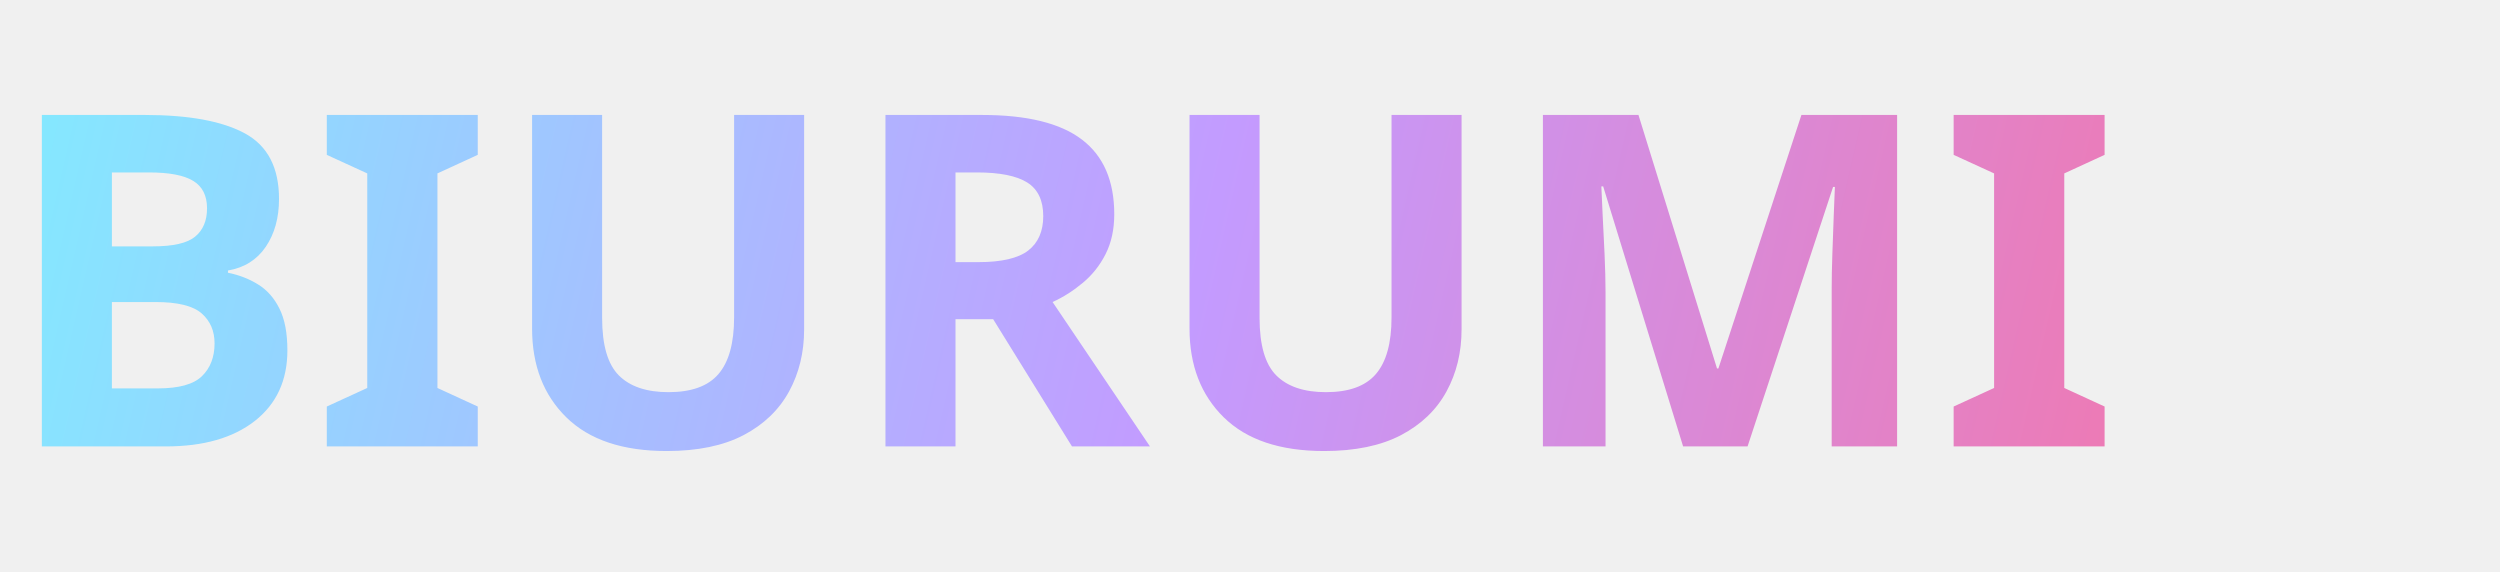
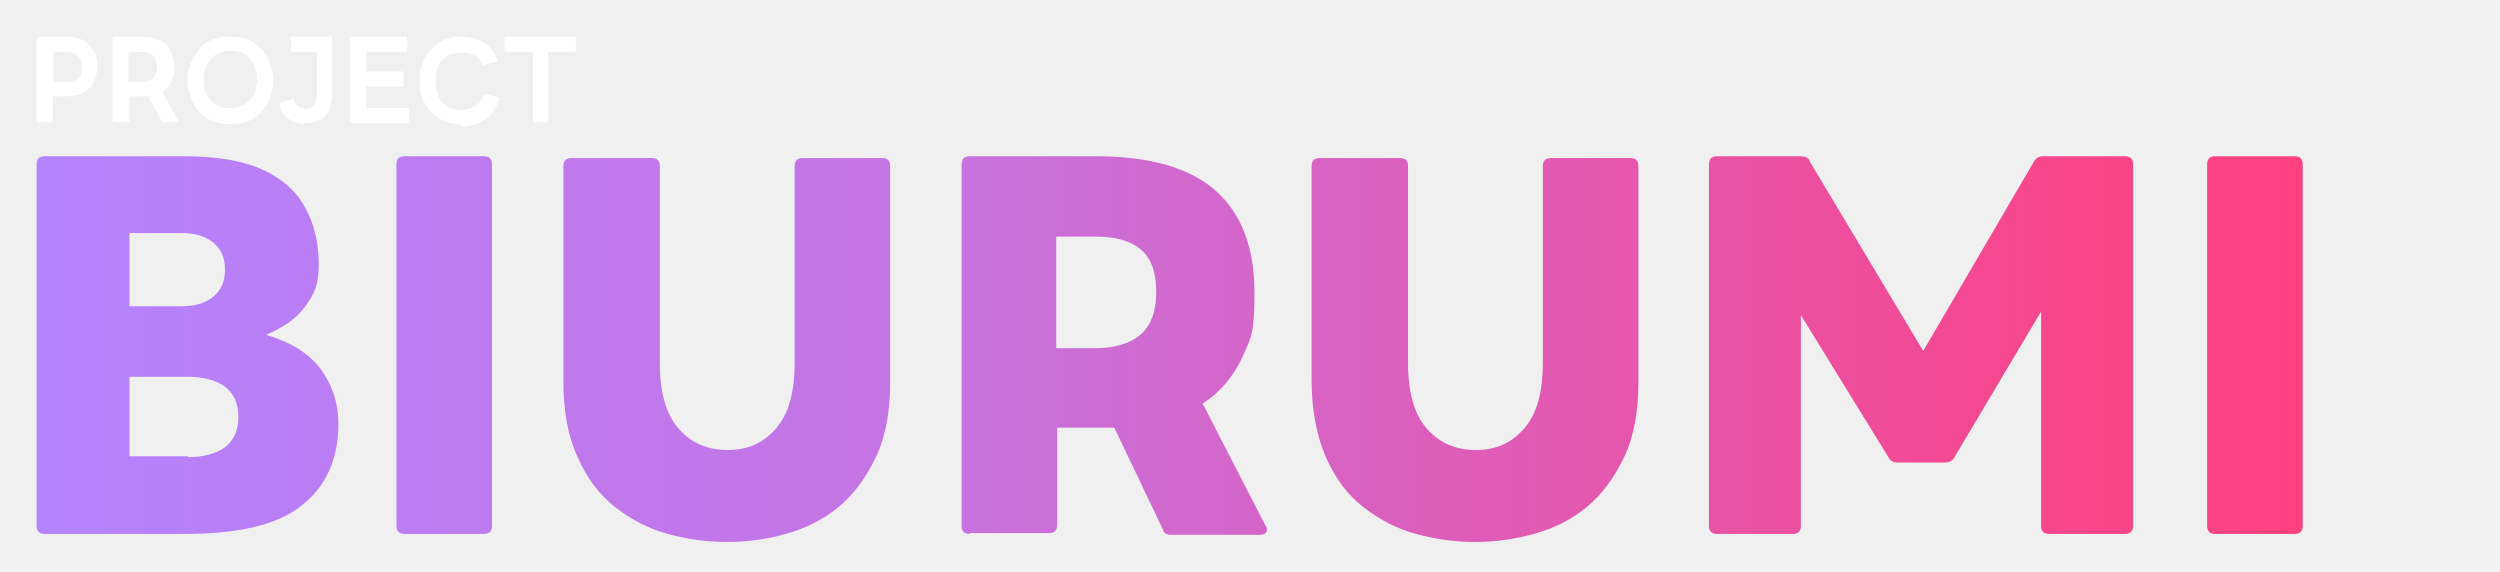
- <svg xmlns="http://www.w3.org/2000/svg" width="280" height="64" viewBox="0 0 280 64" role="img" aria-label="BIURUMI">
+ <svg xmlns="http://www.w3.org/2000/svg" id="_レイヤー_1" data-name="レイヤー_1" version="1.1" viewBox="0 0 280 64">
  <defs>
-     <linearGradient id="word" x1="0" y1="0" x2="280" y2="64" gradientUnits="userSpaceOnUse">
-       <stop offset="0" stop-color="#81ecff" />
-       <stop offset="0.48" stop-color="#c39bff" />
-       <stop offset="1" stop-color="#ff6c95" />
+     <style>
+       .st0 {
+         fill: #fff;
+       }
+ 
+       .st1 {
+         fill: url(#_名称未設定グラデーション_75);
+       }
+     </style>
+     <linearGradient id="_名称未設定グラデーション_75" data-name="名称未設定グラデーション 75" x1="4.1" y1="39.1" x2="258" y2="39.1" gradientUnits="userSpaceOnUse">
+       <stop offset="0" stop-color="#b583ff" />
+       <stop offset=".1" stop-color="#b97ef6" />
+       <stop offset=".4" stop-color="#c673e1" />
+       <stop offset=".6" stop-color="#db5fbd" />
+       <stop offset=".9" stop-color="#f8458b" />
+       <stop offset="1" stop-color="#ff4081" />
    </linearGradient>
  </defs>
-   <text x="0" y="50" fill="url(#word)" font-family="LINE Seed JP, Hiragino Sans, Yu Gothic, system-ui, sans-serif" font-size="52" font-weight="800" letter-spacing="0">BIURUMI</text>
+   <path class="st1" d="M5,59.8c-.6,0-.9-.3-.9-.9V18.4c0-.6.3-.9.9-.9h15.7c3.6,0,6.5.5,8.7,1.5,2.2,1,3.8,2.4,4.8,4.3,1,1.8,1.5,3.9,1.5,6.3s-.5,3.3-1.5,4.7c-1,1.4-2.5,2.4-4.4,3.2,2.7.8,4.7,2,6.1,3.8,1.3,1.8,2,3.8,2,6.2,0,3.9-1.4,7-4.1,9.1-2.7,2.2-7.1,3.2-13.2,3.2H5ZM20.3,34.3c1.4,0,2.6-.3,3.5-1,.9-.7,1.4-1.7,1.4-3.1s-.5-2.4-1.4-3.1c-.9-.7-2.1-1-3.5-1h-5.8v8.2h5.8ZM21.1,51.2c1.7,0,3.1-.4,4.1-1.1,1-.8,1.5-1.9,1.5-3.4s-.5-2.6-1.5-3.4c-1-.7-2.4-1.1-4.1-1.1h-6.6v8.9h6.6ZM45.3,59.8c-.6,0-.9-.3-.9-.9V18.4c0-.6.3-.9.9-.9h8.9c.6,0,.9.3.9.9v40.5c0,.6-.3.9-.9.9h-8.9ZM81.4,60.7c-2.2,0-4.4-.3-6.6-.9-2.2-.6-4.1-1.6-5.9-3s-3.2-3.3-4.2-5.6c-1.1-2.3-1.6-5.2-1.6-8.5v-24.1c0-.6.3-.9.9-.9h9c.6,0,.9.3.9.9v22c0,3.4.7,5.8,2.1,7.4,1.4,1.6,3.2,2.4,5.5,2.4s4-.8,5.4-2.4c1.4-1.6,2.1-4,2.1-7.4v-22c0-.6.3-.9.9-.9h8.9c.6,0,.9.3.9.9v24.1c0,3.4-.5,6.2-1.6,8.5-1.1,2.3-2.5,4.2-4.2,5.6s-3.7,2.4-5.9,3c-2.1.6-4.3.9-6.6.9ZM108.6,59.8c-.6,0-.9-.3-.9-.9V18.4c0-.6.3-.9.9-.9h14.1c6.1,0,10.6,1.3,13.5,3.9,2.9,2.6,4.3,6.4,4.3,11.4s-.5,5.2-1.4,7.3c-1,2.1-2.4,3.8-4.4,5.1l7,13.6c.1.1.2.3.2.5,0,.4-.3.6-.8.6h-9.9c-.6,0-.9-.2-1-.7l-5.4-11.3c-.3,0-.6,0-1,0-.3,0-.7,0-1,0h-4.4v10.9c0,.6-.3.9-.9.9h-8.8ZM122.6,39c2.2,0,3.9-.5,5.1-1.5,1.2-1,1.8-2.6,1.8-4.8s-.6-3.9-1.8-4.8c-1.2-1-2.9-1.4-5.1-1.4h-4.3v12.5h4.3ZM165.2,60.7c-2.2,0-4.4-.3-6.6-.9-2.2-.6-4.1-1.6-5.9-3s-3.2-3.3-4.2-5.6-1.6-5.2-1.6-8.5v-24.1c0-.6.3-.9.9-.9h9c.6,0,.9.3.9.9v22c0,3.4.7,5.8,2.1,7.4s3.2,2.4,5.5,2.4,4-.8,5.4-2.4c1.4-1.6,2.1-4,2.1-7.4v-22c0-.6.3-.9.9-.9h8.9c.6,0,.9.3.9.9v24.1c0,3.4-.5,6.2-1.6,8.5-1.1,2.3-2.5,4.2-4.2,5.6s-3.7,2.4-5.9,3-4.3.9-6.6.9ZM192.3,59.8c-.6,0-.9-.3-.9-.9V18.4c0-.6.3-.9.9-.9h9.4c.5,0,.9.2,1,.6l12.7,21.2,12.4-21.2c.2-.4.6-.6,1-.6h9.2c.6,0,.9.3.9.9v40.5c0,.6-.3.9-.9.9h-8.5c-.6,0-.9-.3-.9-.9v-24l-9.7,16.3c-.2.4-.6.6-1,.6h-5.4c-.5,0-.8-.2-1-.6l-9.8-15.9v23.6c0,.6-.3.9-.9.9h-8.5ZM248.1,59.8c-.6,0-.9-.3-.9-.9V18.4c0-.6.3-.9.9-.9h8.9c.6,0,.9.3.9.9v40.5c0,.6-.3.9-.9.9h-8.9Z" />
+   <g>
+     <path class="st0" d="M4.3,13.7c-.1,0-.2,0-.2-.2V4.3c0-.1,0-.2.2-.2h2.9c1.3,0,2.2.3,2.8.9.6.6.9,1.4.9,2.4s-.3,1.9-.9,2.5-1.6.9-2.8.9h-1.3v2.7c0,.1,0,.2-.2.2h-1.4ZM7.2,9.2c.6,0,1.1-.1,1.5-.4.4-.3.5-.7.5-1.3s-.2-1-.5-1.3c-.4-.3-.9-.4-1.5-.4h-1.2v3.4h1.2Z" />
+     <path class="st0" d="M12.8,13.7c-.1,0-.2,0-.2-.2V4.3c0-.1,0-.2.2-.2h2.9c1.3,0,2.3.3,2.9.9.6.6.9,1.4.9,2.5s-.1,1.1-.3,1.6c-.2.5-.6.9-1,1.2l1.8,3.3s0,0,0,0c0,0,0,.1-.1.1h-1.6c0,0-.2,0-.2-.1l-1.5-2.8c-.1,0-.2,0-.4,0-.1,0-.2,0-.4,0h-1.3v2.7c0,.1,0,.2-.2.2h-1.4ZM15.6,9.2c.7,0,1.2-.1,1.5-.4.3-.3.5-.7.5-1.3s-.2-1-.5-1.3-.8-.4-1.5-.4h-1.2v3.4h1.2Z" />
+     <path class="st0" d="M25.8,13.9c-.7,0-1.3-.1-1.9-.3s-1.1-.6-1.5-1-.8-1-1-1.6-.4-1.3-.4-2,.1-1.4.4-2,.6-1.1,1-1.6.9-.8,1.5-1c.6-.2,1.2-.3,1.9-.3s1.3.1,1.9.3c.6.2,1.1.6,1.5,1,.4.4.8,1,1,1.6.2.6.4,1.3.4,2s-.1,1.4-.4,2c-.2.6-.6,1.1-1,1.6-.4.4-.9.8-1.5,1s-1.2.3-1.9.3ZM22.8,8.9c0,.6.1,1.2.4,1.7.2.5.6.9,1,1.1.4.3,1,.4,1.6.4s1.1-.1,1.6-.4c.4-.3.8-.7,1-1.1s.4-1,.4-1.7-.1-1.2-.4-1.7c-.2-.5-.6-.9-1-1.1-.4-.3-1-.4-1.6-.4s-1.1.1-1.6.4c-.4.3-.8.7-1,1.1-.2.5-.4,1-.4,1.7Z" />
+     <path class="st0" d="M34.1,13.9c-.7,0-1.3-.2-1.8-.6-.5-.4-.9-.9-1-1.6h0c0-.1,0-.2.1-.2l1.4-.4c0,0,.1,0,.2.1,0,.3.2.5.4.7.2.2.5.3.8.3.5,0,.8-.2,1-.5.2-.3.3-.8.3-1.4v-4.5h-2.7c-.1,0-.2,0-.2-.2v-1.3c0-.1,0-.2.2-.2h4.2c.1,0,.2,0,.2.2v6.1c0,1.2-.3,2.1-.8,2.6s-1.3.8-2.3.8Z" />
+     <path class="st0" d="M39.4,13.7c-.1,0-.2,0-.2-.2V4.3c0-.1,0-.2.2-.2h6c.1,0,.2,0,.2.2v1.3c0,.1,0,.2-.2.2h-4.4v2.2h4c.1,0,.2,0,.2.2v1.3c0,.1,0,.2-.2.2h-4v2.4h4.6c.1,0,.2,0,.2.2v1.3c0,.1,0,.2-.2.2h-6.2Z" />
+     <path class="st0" d="M51.6,13.9c-.9,0-1.7-.2-2.4-.6-.7-.4-1.2-1-1.6-1.7-.4-.7-.6-1.6-.6-2.6s.2-1.9.6-2.6c.4-.7,1-1.3,1.7-1.7.7-.4,1.5-.6,2.4-.6s1.8.2,2.5.7c.7.4,1.2,1.1,1.5,1.9,0,0,0,0,0,0,0,0,0,.1-.1.2l-1.5.4c0,0-.1,0-.1-.1-.2-.4-.5-.8-.9-1-.4-.2-.9-.3-1.4-.3s-1.1.1-1.6.4c-.4.3-.8.6-1,1.1-.2.5-.3,1.1-.3,1.7s.1,1.2.3,1.7c.2.5.6.9,1,1.1.4.3.9.4,1.5.4s1.1-.1,1.6-.4.8-.7,1-1.3c0-.1,0-.1.2-.1l1.4.4c.1,0,.1,0,.1.2-.2.6-.4,1.1-.8,1.6-.4.5-.9.8-1.5,1.1-.6.3-1.3.4-2,.4Z" />
+     <path class="st0" d="M59.9,13.7c-.1,0-.2,0-.2-.2v-7.7h-3c-.1,0-.2,0-.2-.2v-1.3c0-.1,0-.2.2-.2h7.6c.1,0,.2,0,.2.2v1.3c0,.1,0,.2-.2.2h-2.9v7.7c0,.1,0,.2-.2.2h-1.4Z" />
+   </g>
</svg>
